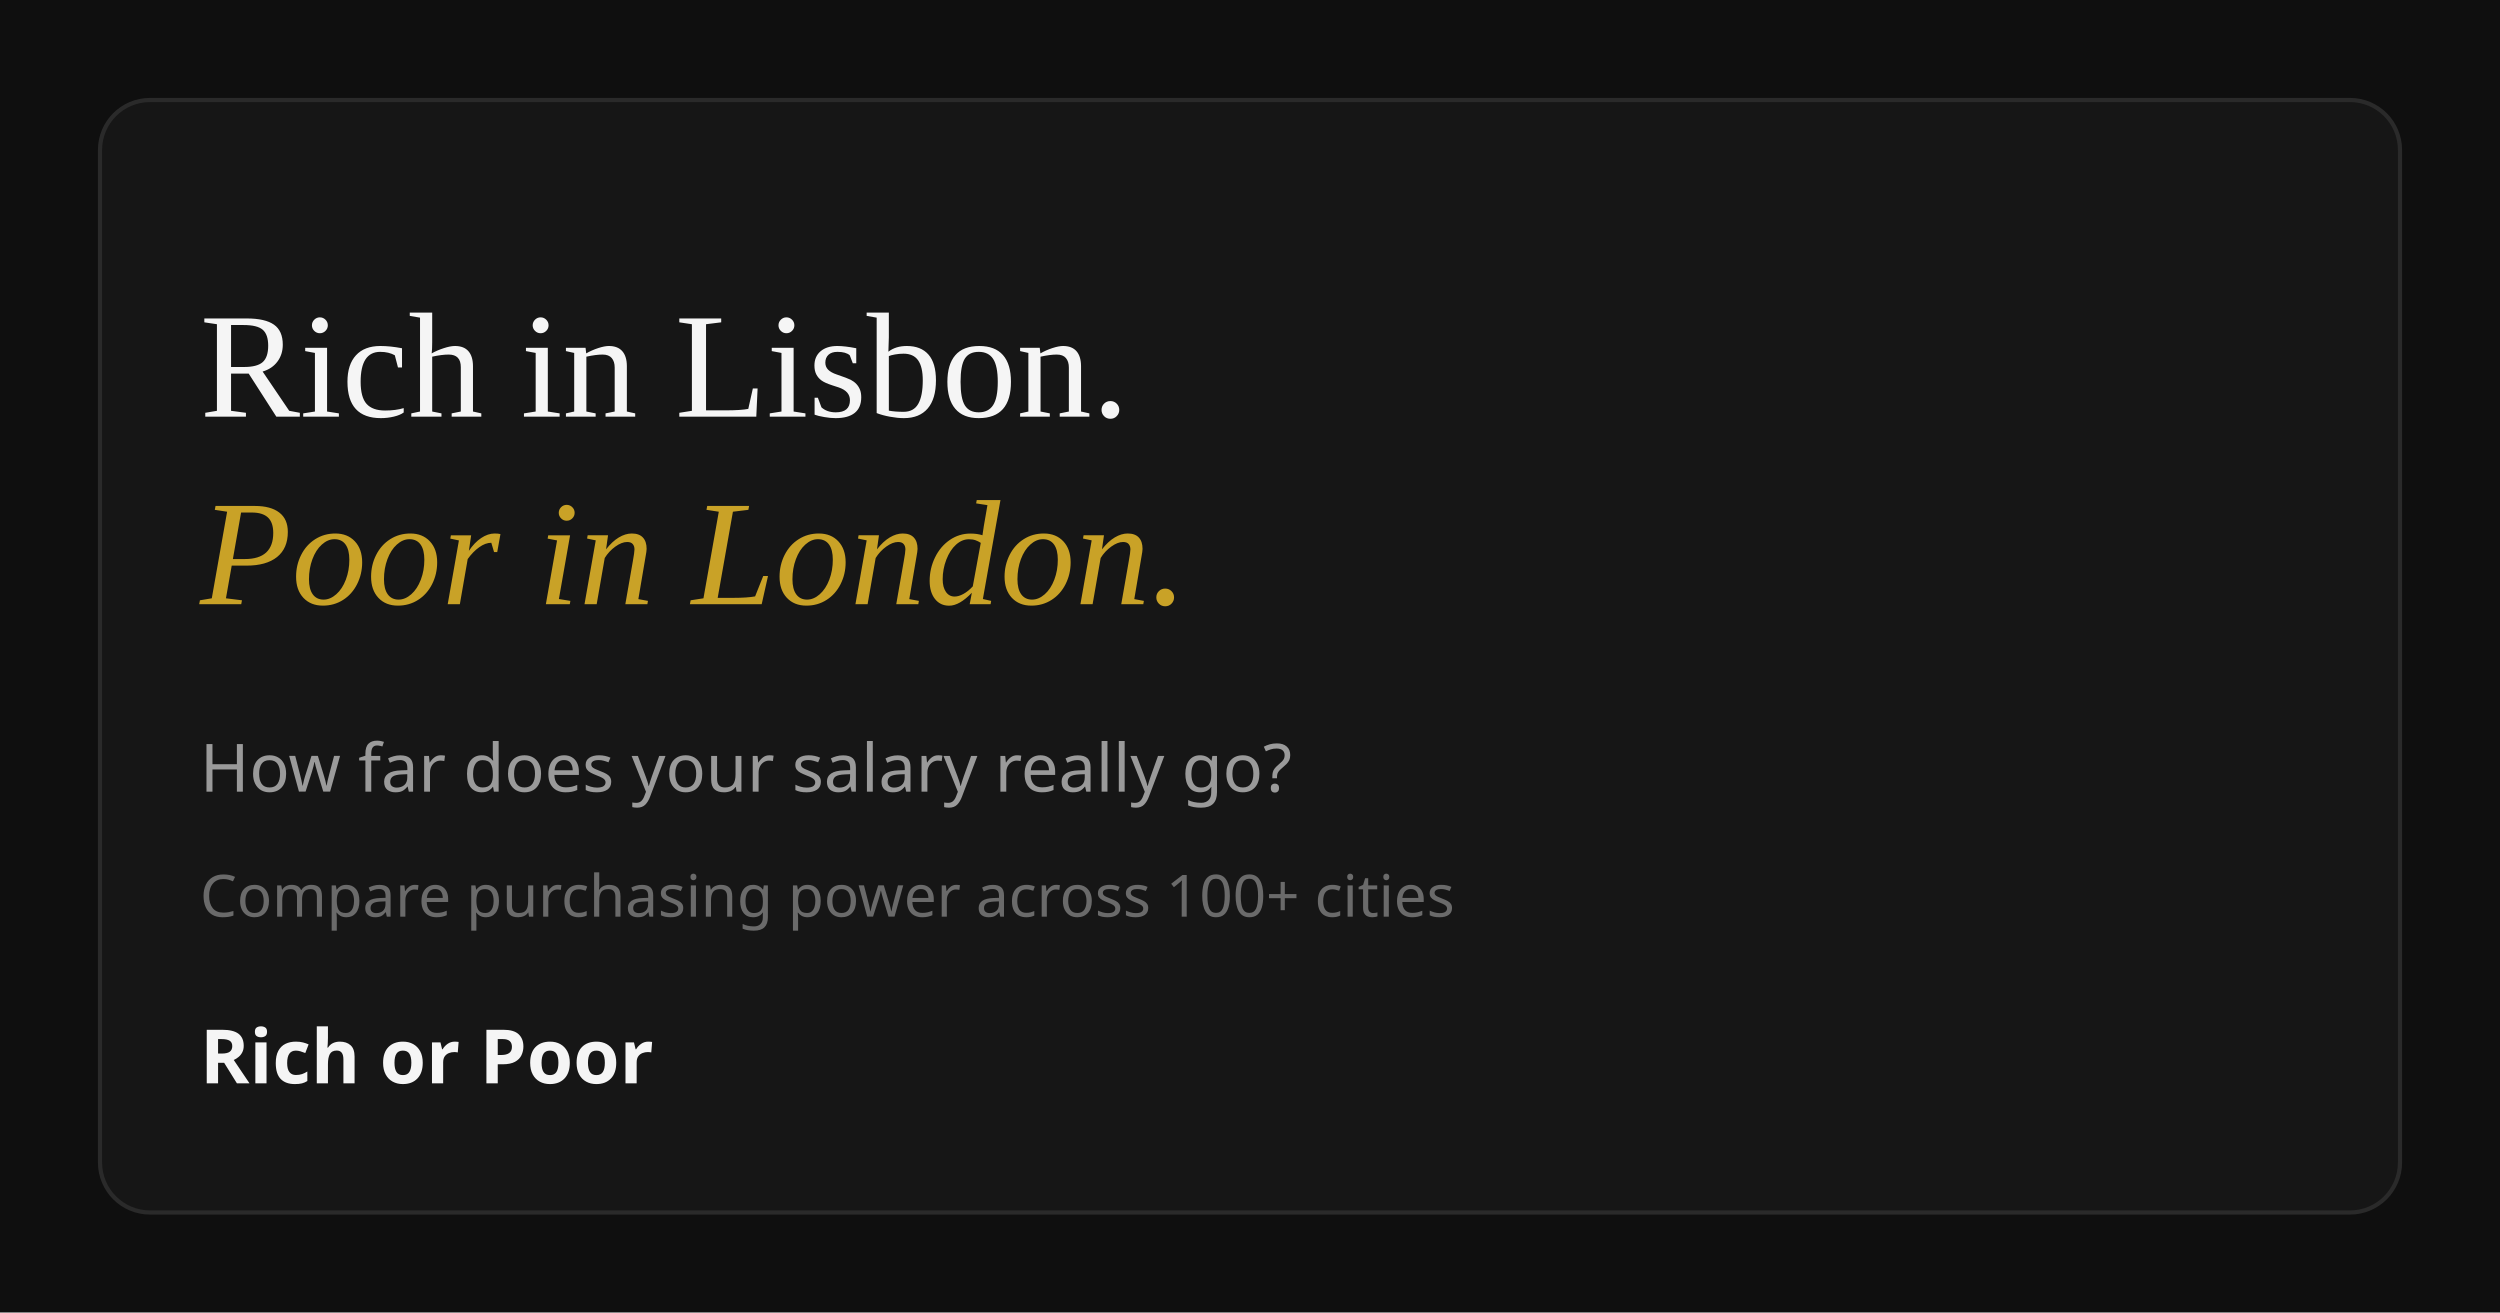
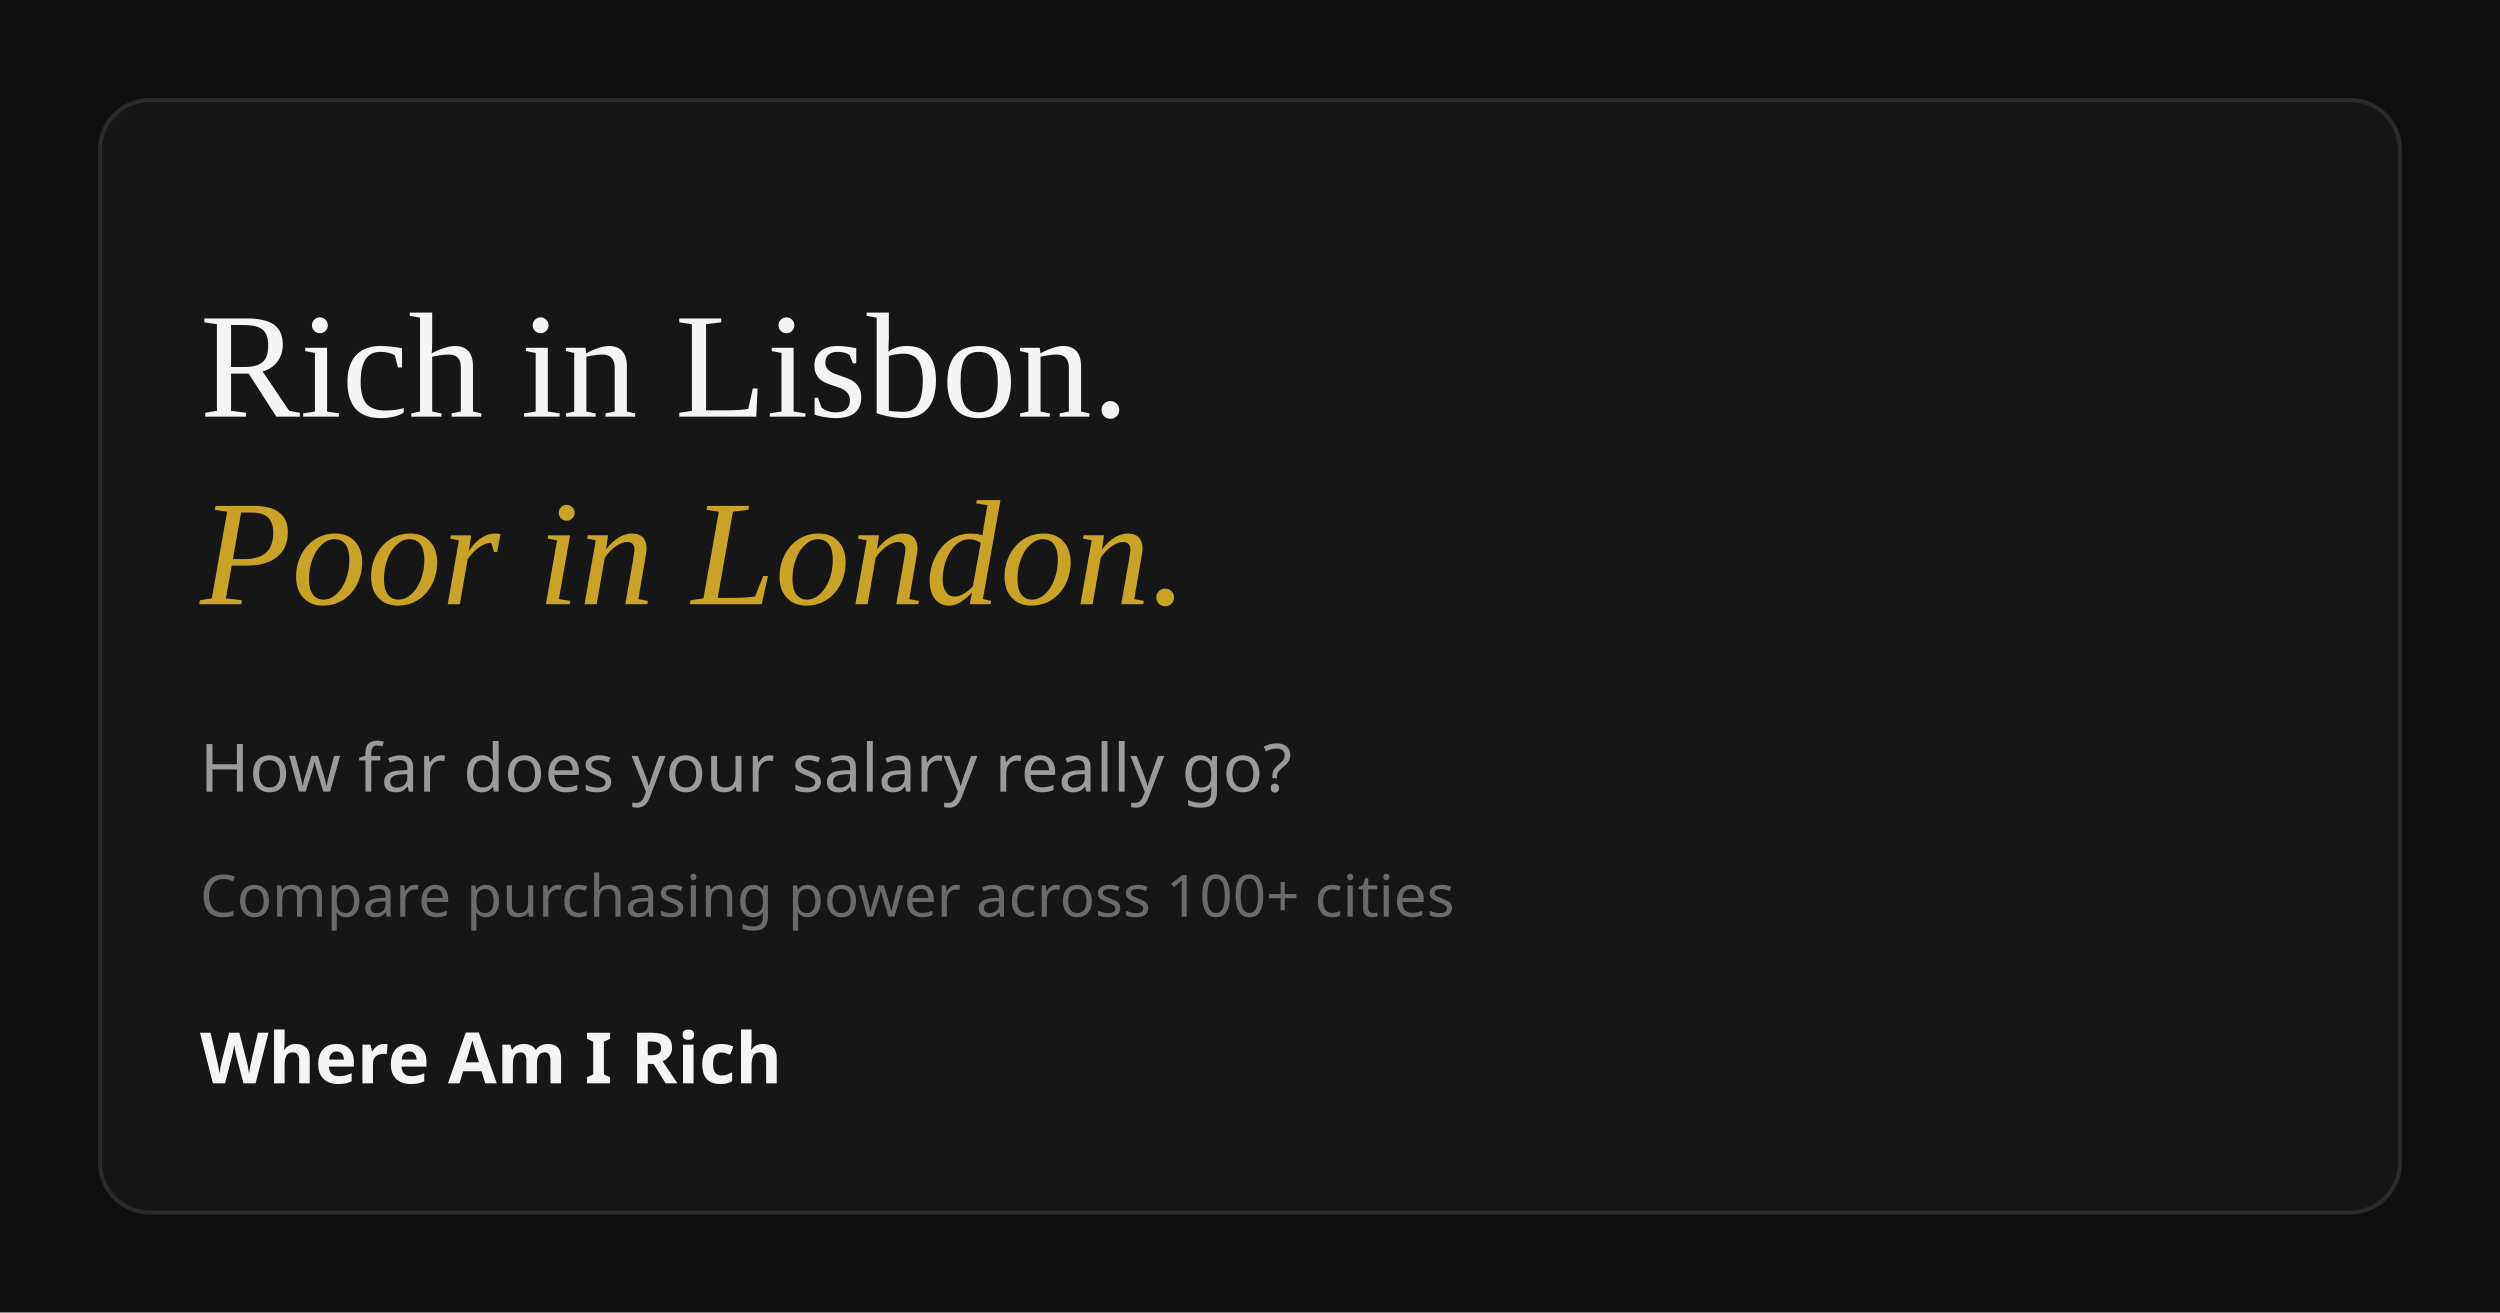
- <svg xmlns="http://www.w3.org/2000/svg" width="1200" height="630" viewBox="0 0 1200 630" role="img" aria-label="Rich or Poor — salary purchasing power calculator">
+ <svg xmlns="http://www.w3.org/2000/svg" width="1200" height="630" viewBox="0 0 1200 630" role="img" aria-label="Where Am I Rich — salary purchasing power calculator">
  <rect width="1200" height="630" fill="#0f0f0f" />
  <rect x="48" y="48" width="1104" height="534" rx="24" fill="#161616" stroke="#2a2a2a" stroke-width="2" />
  <text x="96" y="200" font-family="Georgia, 'Times New Roman', serif" font-size="72" fill="#f5f5f5">Rich in Lisbon.</text>
  <text x="96" y="290" font-family="Georgia, 'Times New Roman', serif" font-size="72" fill="#c9a227" font-style="italic">Poor in London.</text>
  <text x="96" y="380" font-family="system-ui, sans-serif" font-size="32" fill="#9a9a9a">How far does your salary really go?</text>
  <text x="96" y="440" font-family="system-ui, sans-serif" font-size="28" fill="#6a6a6a">Compare purchasing power across 100+ cities</text>
-   <text x="96" y="520" font-family="system-ui, sans-serif" font-size="36" font-weight="600" fill="#f5f5f5">Rich or Poor</text>
+   <text x="96" y="520" font-family="system-ui, sans-serif" font-size="34" font-weight="600" fill="#f5f5f5">Where Am I Rich</text>
</svg>
